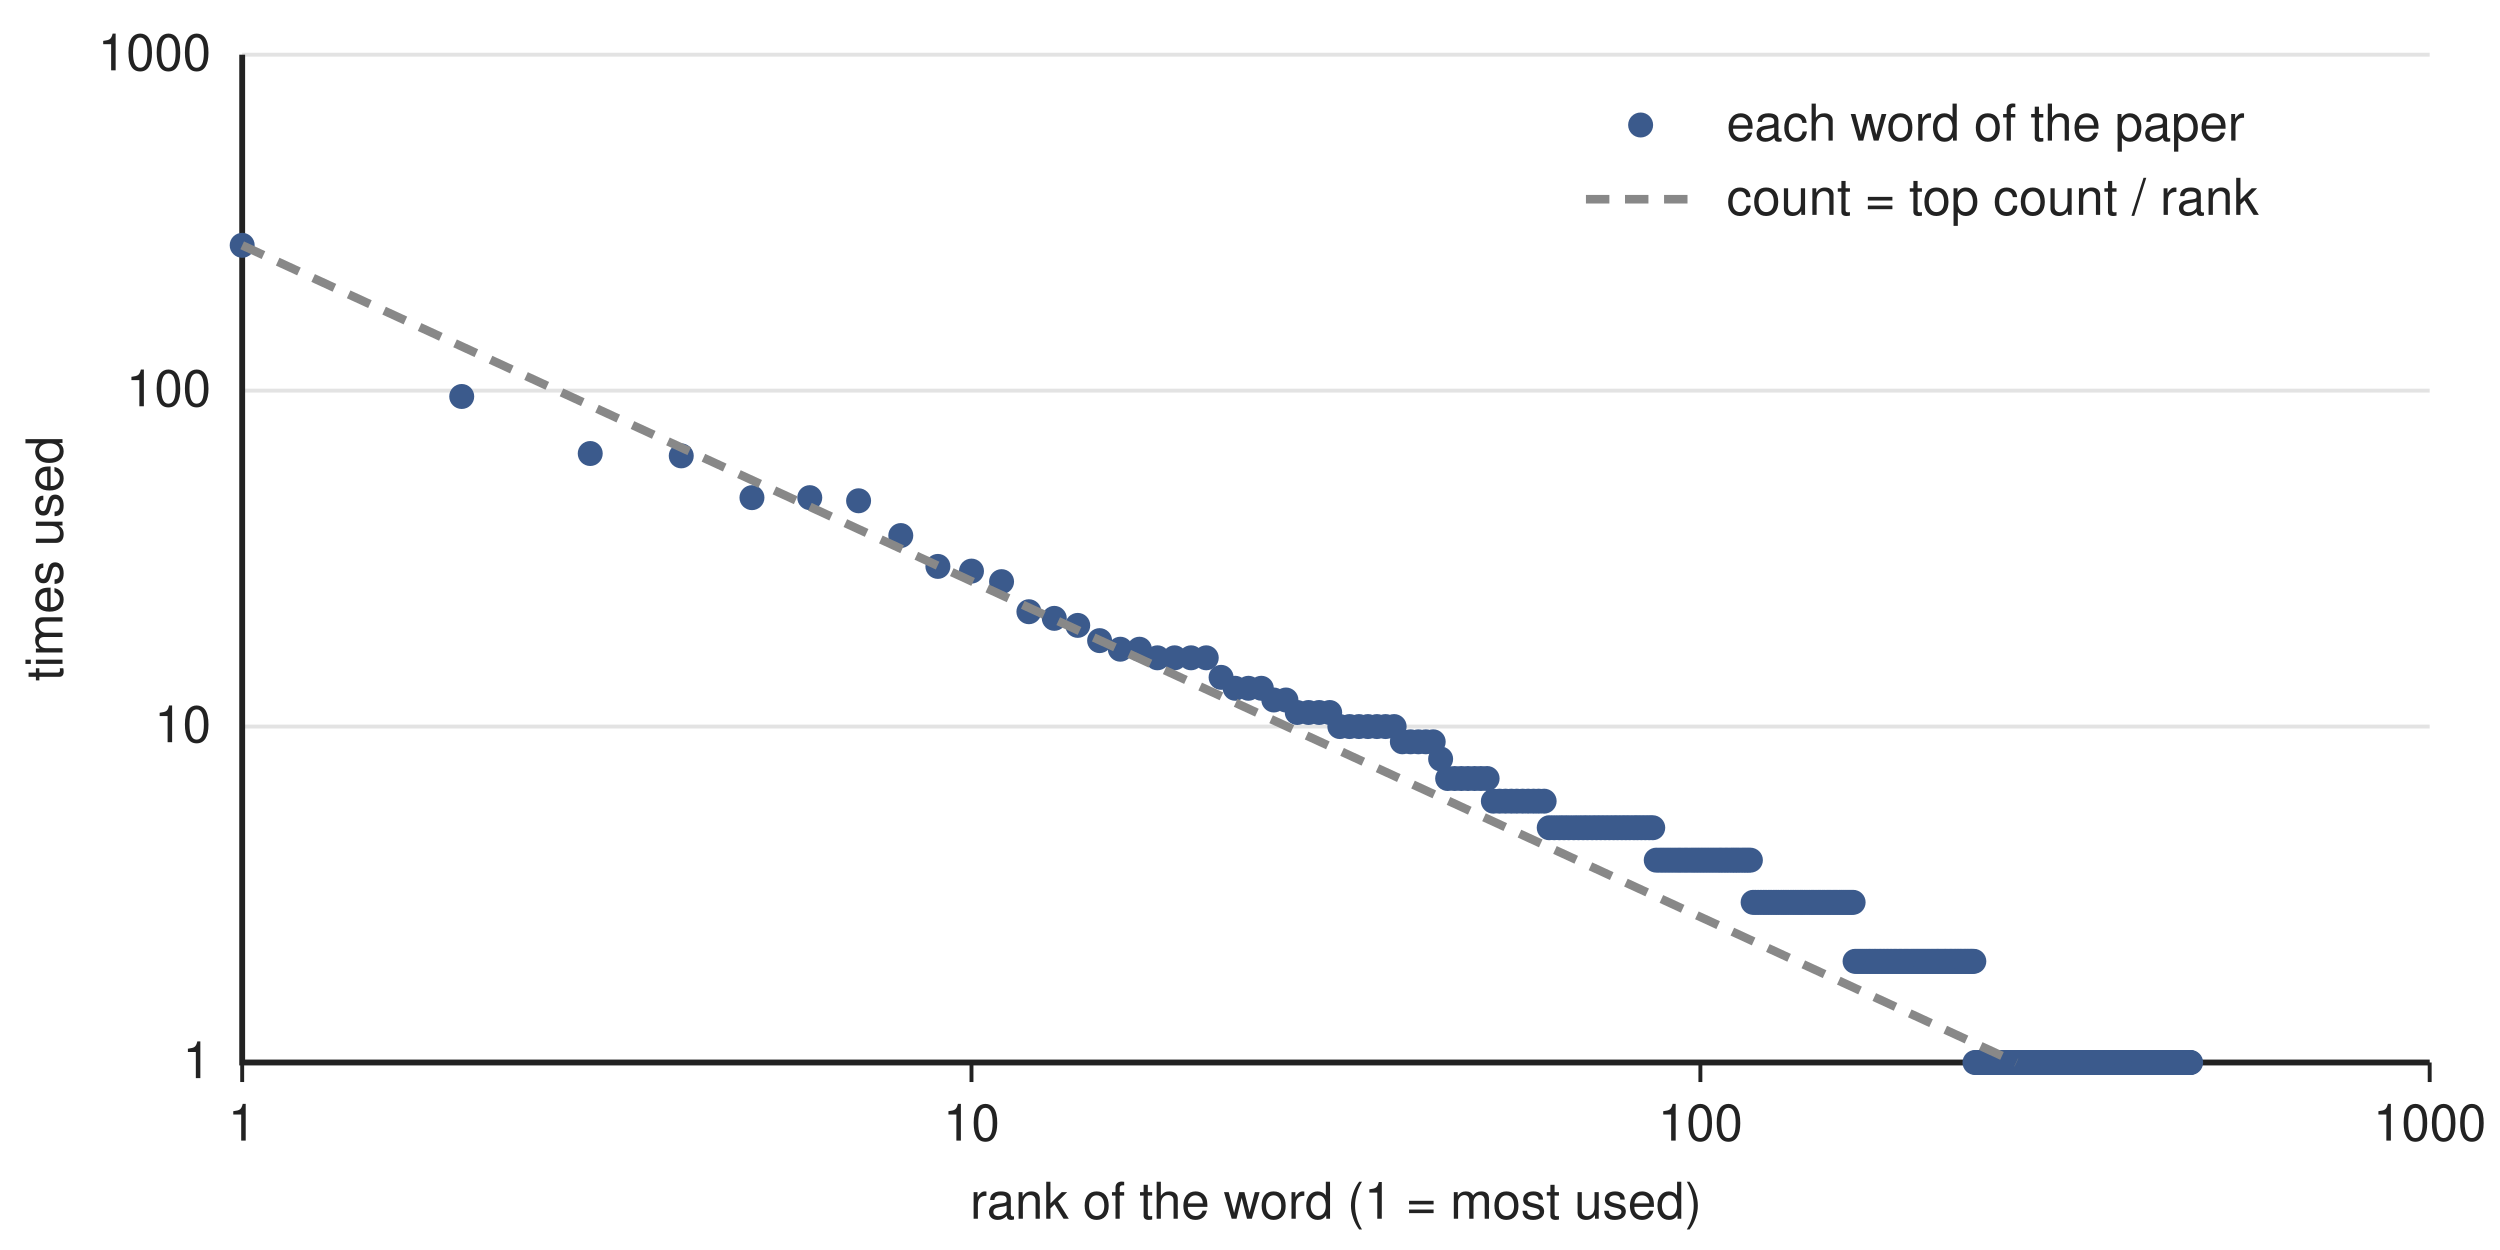
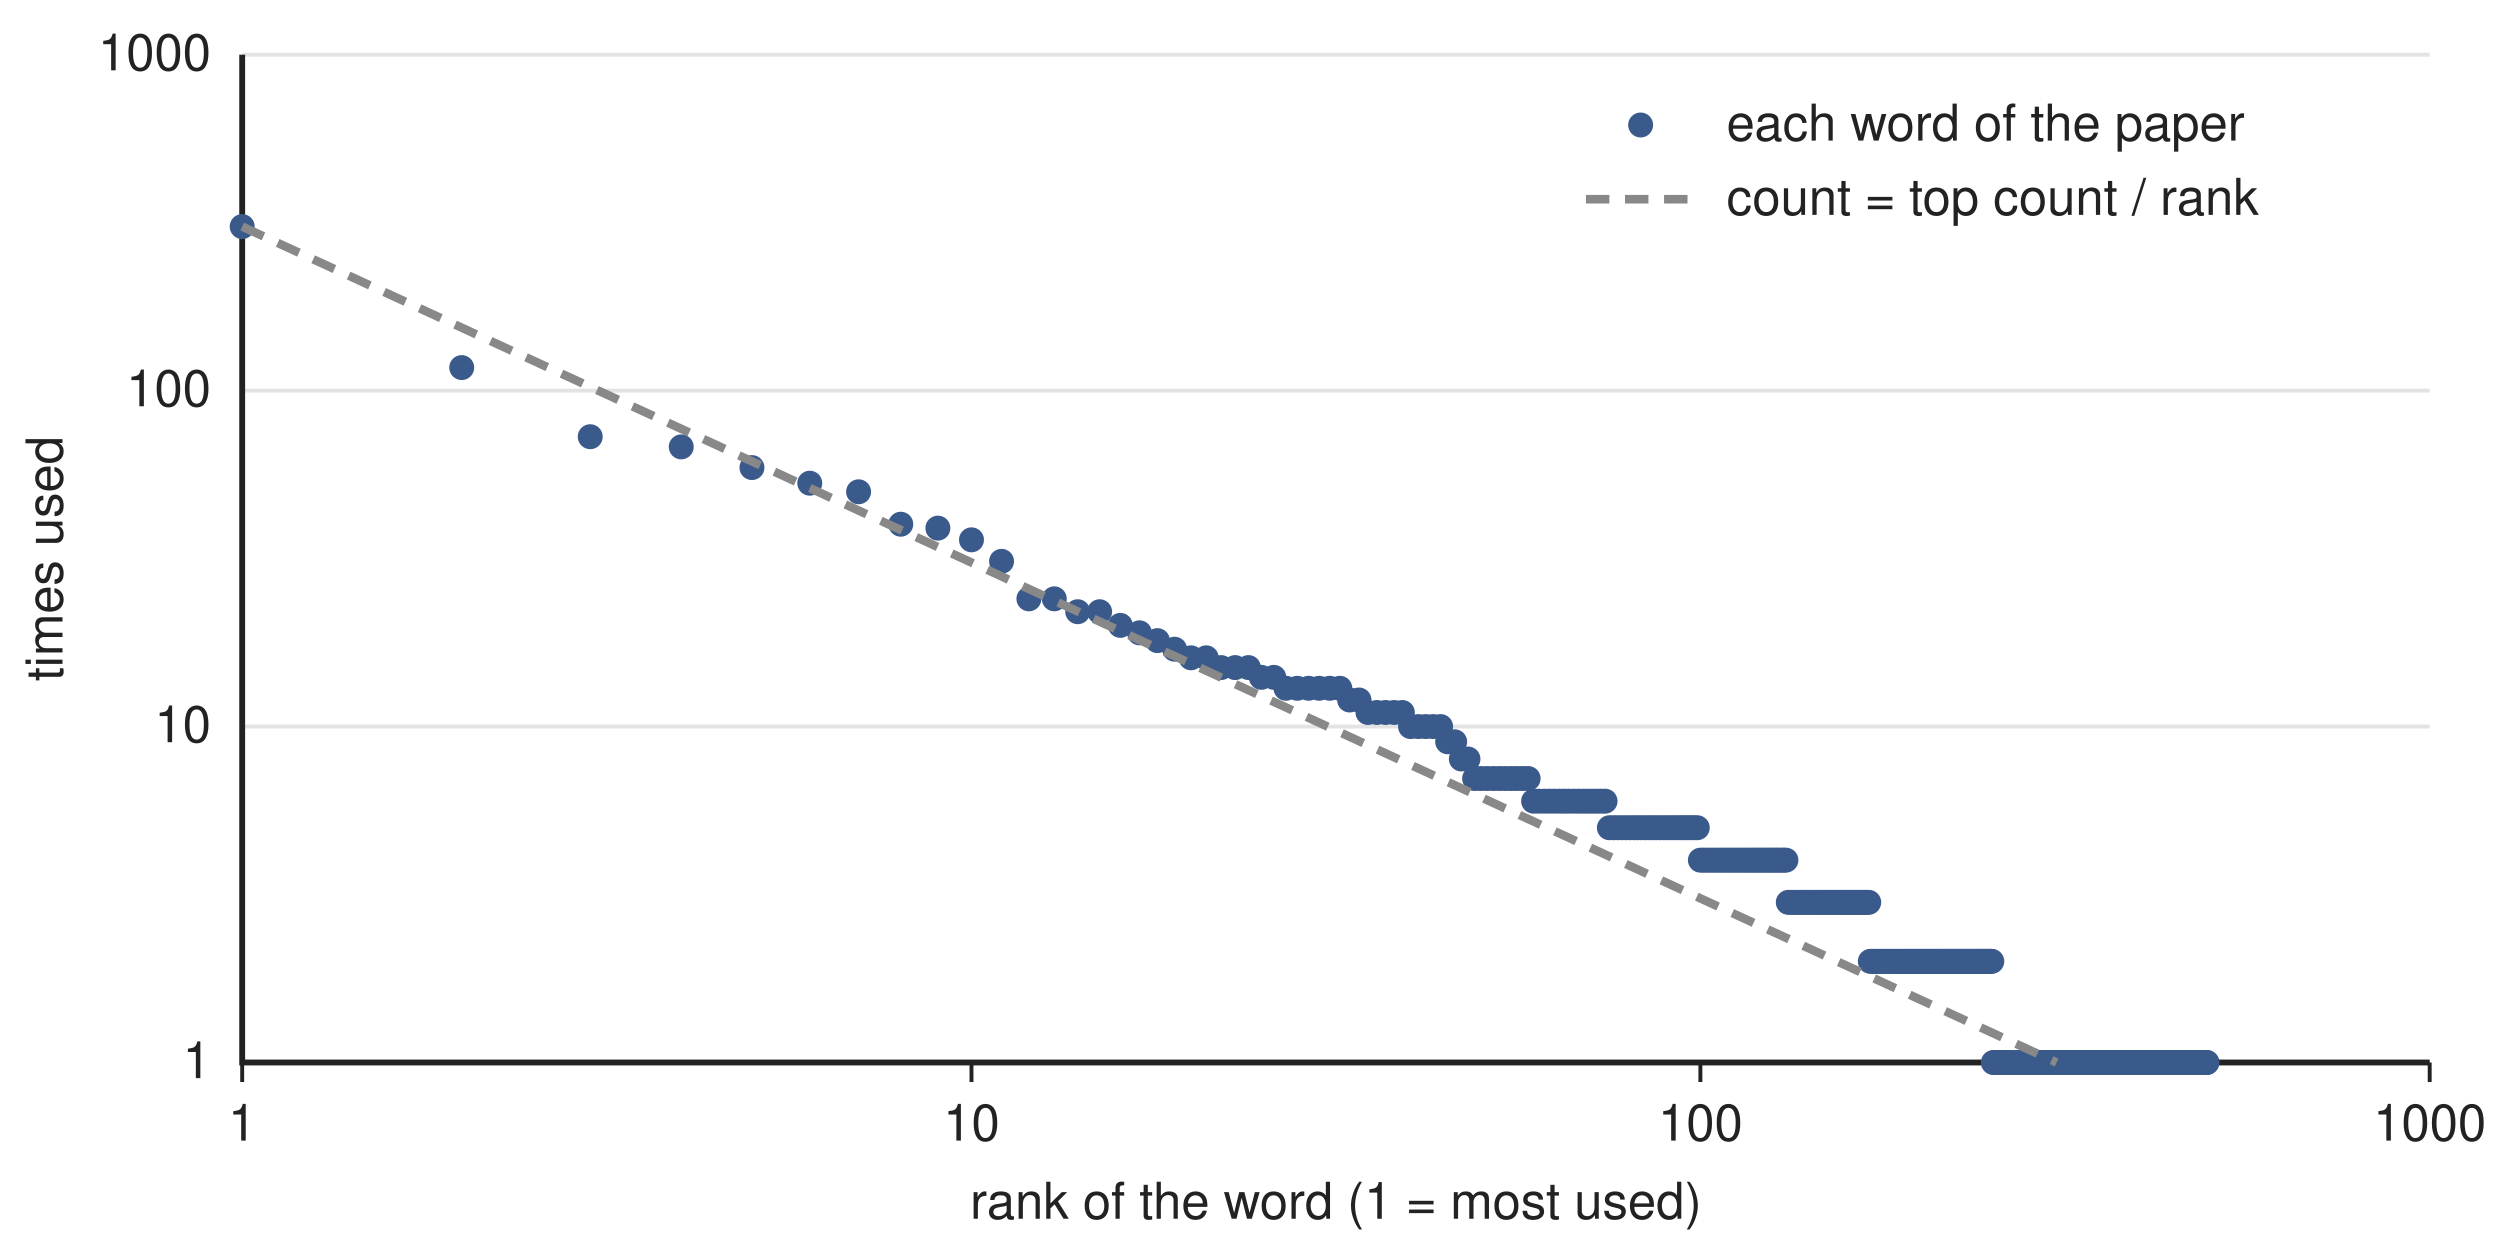
<svg xmlns="http://www.w3.org/2000/svg" viewBox="0 0 640 320" width="640" height="320" font-family="Helvetica, Arial, sans-serif" font-size="13">
  <rect width="640" height="320" fill="white" />
  <path d="M62 272.0 H622" stroke="#e3e3e3" />
  <text x="54" y="276.0" text-anchor="end" fill="#222">1</text>
  <path d="M62 186.0 H622" stroke="#e3e3e3" />
  <text x="54" y="190.0" text-anchor="end" fill="#222">10</text>
  <path d="M62 100.0 H622" stroke="#e3e3e3" />
  <text x="54" y="104.0" text-anchor="end" fill="#222">100</text>
  <path d="M62 14.0 H622" stroke="#e3e3e3" />
  <text x="54" y="18.0" text-anchor="end" fill="#222">1000</text>
  <path d="M62.0 272 v5" stroke="#222" />
  <text x="62.0" y="292" text-anchor="middle" fill="#222">1</text>
  <path d="M248.7 272 v5" stroke="#222" />
  <text x="248.7" y="292" text-anchor="middle" fill="#222">10</text>
  <path d="M435.3 272 v5" stroke="#222" />
  <text x="435.3" y="292" text-anchor="middle" fill="#222">100</text>
  <path d="M622.0 272 v5" stroke="#222" />
  <text x="622.0" y="292" text-anchor="middle" fill="#222">1000</text>
  <path d="M62 14 V272 H622" fill="none" stroke="#222" stroke-width="1.5" />
  <text x="342.0" y="312" text-anchor="middle" fill="#222">rank of the word (1 = most used)</text>
  <text x="16" y="143.0" text-anchor="middle" fill="#222" transform="rotate(-90 16 143.0)">times used</text>
-   <circle cx="62.0" cy="62.8" r="3.2" fill="#3b5a8c" />
-   <circle cx="118.2" cy="101.5" r="3.2" fill="#3b5a8c" />
-   <circle cx="151.1" cy="116.1" r="3.2" fill="#3b5a8c" />
-   <circle cx="174.4" cy="116.7" r="3.2" fill="#3b5a8c" />
-   <circle cx="192.5" cy="127.4" r="3.2" fill="#3b5a8c" />
-   <circle cx="207.3" cy="127.4" r="3.2" fill="#3b5a8c" />
-   <circle cx="219.8" cy="128.2" r="3.2" fill="#3b5a8c" />
-   <circle cx="230.6" cy="137.1" r="3.2" fill="#3b5a8c" />
-   <circle cx="240.1" cy="145.0" r="3.2" fill="#3b5a8c" />
-   <circle cx="248.7" cy="146.2" r="3.2" fill="#3b5a8c" />
-   <circle cx="256.4" cy="148.9" r="3.2" fill="#3b5a8c" />
-   <circle cx="263.4" cy="156.6" r="3.2" fill="#3b5a8c" />
-   <circle cx="269.9" cy="158.3" r="3.2" fill="#3b5a8c" />
-   <circle cx="275.9" cy="160.1" r="3.2" fill="#3b5a8c" />
-   <circle cx="281.5" cy="164.0" r="3.2" fill="#3b5a8c" />
-   <circle cx="286.8" cy="166.2" r="3.2" fill="#3b5a8c" />
-   <circle cx="291.7" cy="166.2" r="3.2" fill="#3b5a8c" />
-   <circle cx="296.3" cy="168.4" r="3.2" fill="#3b5a8c" />
-   <circle cx="300.7" cy="168.4" r="3.2" fill="#3b5a8c" />
+   <circle cx="62.0" cy="58.0" r="3.2" fill="#3b5a8c" />
+   <circle cx="118.2" cy="94.1" r="3.2" fill="#3b5a8c" />
+   <circle cx="151.1" cy="111.8" r="3.2" fill="#3b5a8c" />
+   <circle cx="174.4" cy="114.4" r="3.2" fill="#3b5a8c" />
+   <circle cx="192.5" cy="119.7" r="3.2" fill="#3b5a8c" />
+   <circle cx="207.3" cy="123.7" r="3.2" fill="#3b5a8c" />
+   <circle cx="219.8" cy="125.9" r="3.2" fill="#3b5a8c" />
+   <circle cx="230.6" cy="134.2" r="3.2" fill="#3b5a8c" />
+   <circle cx="240.1" cy="135.2" r="3.2" fill="#3b5a8c" />
+   <circle cx="248.7" cy="138.2" r="3.2" fill="#3b5a8c" />
+   <circle cx="256.4" cy="143.7" r="3.2" fill="#3b5a8c" />
+   <circle cx="263.4" cy="153.3" r="3.2" fill="#3b5a8c" />
+   <circle cx="269.9" cy="153.3" r="3.2" fill="#3b5a8c" />
+   <circle cx="275.9" cy="156.6" r="3.2" fill="#3b5a8c" />
+   <circle cx="281.5" cy="156.6" r="3.2" fill="#3b5a8c" />
+   <circle cx="286.8" cy="160.1" r="3.2" fill="#3b5a8c" />
+   <circle cx="291.7" cy="162.0" r="3.2" fill="#3b5a8c" />
+   <circle cx="296.3" cy="164.0" r="3.2" fill="#3b5a8c" />
+   <circle cx="300.7" cy="166.2" r="3.2" fill="#3b5a8c" />
  <circle cx="304.9" cy="168.4" r="3.2" fill="#3b5a8c" />
  <circle cx="308.8" cy="168.4" r="3.2" fill="#3b5a8c" />
-   <circle cx="312.6" cy="173.4" r="3.2" fill="#3b5a8c" />
-   <circle cx="316.2" cy="176.2" r="3.2" fill="#3b5a8c" />
-   <circle cx="319.6" cy="176.2" r="3.2" fill="#3b5a8c" />
-   <circle cx="322.9" cy="176.2" r="3.2" fill="#3b5a8c" />
-   <circle cx="326.1" cy="179.2" r="3.2" fill="#3b5a8c" />
-   <circle cx="329.2" cy="179.2" r="3.2" fill="#3b5a8c" />
-   <circle cx="332.1" cy="182.4" r="3.2" fill="#3b5a8c" />
-   <circle cx="335.0" cy="182.4" r="3.2" fill="#3b5a8c" />
-   <circle cx="337.7" cy="182.4" r="3.2" fill="#3b5a8c" />
-   <circle cx="340.4" cy="182.4" r="3.2" fill="#3b5a8c" />
-   <circle cx="343.0" cy="186.0" r="3.2" fill="#3b5a8c" />
-   <circle cx="345.5" cy="186.0" r="3.2" fill="#3b5a8c" />
-   <circle cx="347.9" cy="186.0" r="3.2" fill="#3b5a8c" />
-   <circle cx="350.2" cy="186.0" r="3.2" fill="#3b5a8c" />
-   <circle cx="352.5" cy="186.0" r="3.2" fill="#3b5a8c" />
-   <circle cx="354.7" cy="186.0" r="3.2" fill="#3b5a8c" />
-   <circle cx="356.9" cy="186.0" r="3.2" fill="#3b5a8c" />
-   <circle cx="359.0" cy="189.9" r="3.2" fill="#3b5a8c" />
-   <circle cx="361.1" cy="189.9" r="3.2" fill="#3b5a8c" />
-   <circle cx="363.1" cy="189.9" r="3.2" fill="#3b5a8c" />
-   <circle cx="365.0" cy="189.9" r="3.2" fill="#3b5a8c" />
-   <circle cx="366.9" cy="189.9" r="3.2" fill="#3b5a8c" />
-   <circle cx="368.8" cy="194.3" r="3.2" fill="#3b5a8c" />
-   <circle cx="370.6" cy="199.3" r="3.2" fill="#3b5a8c" />
-   <circle cx="372.4" cy="199.3" r="3.2" fill="#3b5a8c" />
-   <circle cx="374.1" cy="199.3" r="3.2" fill="#3b5a8c" />
-   <circle cx="375.8" cy="199.3" r="3.2" fill="#3b5a8c" />
+   <circle cx="312.6" cy="170.9" r="3.2" fill="#3b5a8c" />
+   <circle cx="316.2" cy="170.9" r="3.2" fill="#3b5a8c" />
+   <circle cx="319.6" cy="170.9" r="3.2" fill="#3b5a8c" />
+   <circle cx="322.9" cy="173.4" r="3.2" fill="#3b5a8c" />
+   <circle cx="326.1" cy="173.4" r="3.2" fill="#3b5a8c" />
+   <circle cx="329.2" cy="176.2" r="3.2" fill="#3b5a8c" />
+   <circle cx="332.1" cy="176.2" r="3.2" fill="#3b5a8c" />
+   <circle cx="335.0" cy="176.2" r="3.2" fill="#3b5a8c" />
+   <circle cx="337.7" cy="176.2" r="3.2" fill="#3b5a8c" />
+   <circle cx="340.4" cy="176.2" r="3.2" fill="#3b5a8c" />
+   <circle cx="343.0" cy="176.2" r="3.2" fill="#3b5a8c" />
+   <circle cx="345.5" cy="179.2" r="3.2" fill="#3b5a8c" />
+   <circle cx="347.9" cy="179.2" r="3.2" fill="#3b5a8c" />
+   <circle cx="350.2" cy="182.4" r="3.2" fill="#3b5a8c" />
+   <circle cx="352.5" cy="182.4" r="3.2" fill="#3b5a8c" />
+   <circle cx="354.7" cy="182.4" r="3.2" fill="#3b5a8c" />
+   <circle cx="356.9" cy="182.4" r="3.2" fill="#3b5a8c" />
+   <circle cx="359.0" cy="182.4" r="3.2" fill="#3b5a8c" />
+   <circle cx="361.1" cy="186.0" r="3.2" fill="#3b5a8c" />
+   <circle cx="363.1" cy="186.0" r="3.2" fill="#3b5a8c" />
+   <circle cx="365.0" cy="186.0" r="3.2" fill="#3b5a8c" />
+   <circle cx="366.9" cy="186.0" r="3.2" fill="#3b5a8c" />
+   <circle cx="368.8" cy="186.0" r="3.2" fill="#3b5a8c" />
+   <circle cx="370.6" cy="189.9" r="3.2" fill="#3b5a8c" />
+   <circle cx="372.4" cy="189.9" r="3.2" fill="#3b5a8c" />
+   <circle cx="374.1" cy="194.3" r="3.2" fill="#3b5a8c" />
+   <circle cx="375.8" cy="194.3" r="3.2" fill="#3b5a8c" />
  <circle cx="377.5" cy="199.3" r="3.2" fill="#3b5a8c" />
  <circle cx="379.1" cy="199.3" r="3.2" fill="#3b5a8c" />
  <circle cx="380.7" cy="199.3" r="3.2" fill="#3b5a8c" />
-   <circle cx="382.3" cy="205.1" r="3.2" fill="#3b5a8c" />
-   <circle cx="383.9" cy="205.1" r="3.2" fill="#3b5a8c" />
-   <circle cx="385.4" cy="205.1" r="3.2" fill="#3b5a8c" />
-   <circle cx="386.9" cy="205.1" r="3.2" fill="#3b5a8c" />
-   <circle cx="388.3" cy="205.1" r="3.2" fill="#3b5a8c" />
-   <circle cx="389.8" cy="205.1" r="3.2" fill="#3b5a8c" />
-   <circle cx="391.2" cy="205.1" r="3.2" fill="#3b5a8c" />
+   <circle cx="382.3" cy="199.3" r="3.2" fill="#3b5a8c" />
+   <circle cx="383.9" cy="199.3" r="3.2" fill="#3b5a8c" />
+   <circle cx="385.4" cy="199.3" r="3.2" fill="#3b5a8c" />
+   <circle cx="386.9" cy="199.3" r="3.2" fill="#3b5a8c" />
+   <circle cx="388.3" cy="199.3" r="3.2" fill="#3b5a8c" />
+   <circle cx="389.8" cy="199.3" r="3.2" fill="#3b5a8c" />
+   <circle cx="391.2" cy="199.3" r="3.2" fill="#3b5a8c" />
  <circle cx="392.6" cy="205.1" r="3.2" fill="#3b5a8c" />
  <circle cx="393.9" cy="205.1" r="3.2" fill="#3b5a8c" />
  <circle cx="395.3" cy="205.1" r="3.2" fill="#3b5a8c" />
-   <circle cx="396.6" cy="211.9" r="3.2" fill="#3b5a8c" />
-   <circle cx="397.9" cy="211.9" r="3.2" fill="#3b5a8c" />
-   <circle cx="399.2" cy="211.9" r="3.2" fill="#3b5a8c" />
-   <circle cx="400.4" cy="211.9" r="3.2" fill="#3b5a8c" />
-   <circle cx="401.6" cy="211.9" r="3.2" fill="#3b5a8c" />
-   <circle cx="402.9" cy="211.9" r="3.2" fill="#3b5a8c" />
-   <circle cx="404.1" cy="211.9" r="3.2" fill="#3b5a8c" />
-   <circle cx="405.3" cy="211.9" r="3.2" fill="#3b5a8c" />
-   <circle cx="406.4" cy="211.9" r="3.2" fill="#3b5a8c" />
-   <circle cx="407.6" cy="211.9" r="3.2" fill="#3b5a8c" />
-   <circle cx="408.7" cy="211.9" r="3.2" fill="#3b5a8c" />
-   <circle cx="409.8" cy="211.9" r="3.2" fill="#3b5a8c" />
-   <circle cx="410.9" cy="211.9" r="3.2" fill="#3b5a8c" />
+   <circle cx="396.6" cy="205.1" r="3.2" fill="#3b5a8c" />
+   <circle cx="397.9" cy="205.1" r="3.2" fill="#3b5a8c" />
+   <circle cx="399.2" cy="205.1" r="3.2" fill="#3b5a8c" />
+   <circle cx="400.4" cy="205.1" r="3.2" fill="#3b5a8c" />
+   <circle cx="401.6" cy="205.1" r="3.2" fill="#3b5a8c" />
+   <circle cx="402.9" cy="205.1" r="3.2" fill="#3b5a8c" />
+   <circle cx="404.1" cy="205.1" r="3.2" fill="#3b5a8c" />
+   <circle cx="405.3" cy="205.1" r="3.2" fill="#3b5a8c" />
+   <circle cx="406.4" cy="205.1" r="3.2" fill="#3b5a8c" />
+   <circle cx="407.6" cy="205.1" r="3.2" fill="#3b5a8c" />
+   <circle cx="408.7" cy="205.1" r="3.2" fill="#3b5a8c" />
+   <circle cx="409.8" cy="205.1" r="3.2" fill="#3b5a8c" />
+   <circle cx="410.9" cy="205.1" r="3.2" fill="#3b5a8c" />
  <circle cx="412.0" cy="211.9" r="3.2" fill="#3b5a8c" />
  <circle cx="413.1" cy="211.9" r="3.2" fill="#3b5a8c" />
  <circle cx="414.1" cy="211.9" r="3.2" fill="#3b5a8c" />
  <circle cx="415.2" cy="211.9" r="3.2" fill="#3b5a8c" />
  <circle cx="416.2" cy="211.9" r="3.2" fill="#3b5a8c" />
  <circle cx="417.2" cy="211.9" r="3.2" fill="#3b5a8c" />
  <circle cx="418.3" cy="211.9" r="3.2" fill="#3b5a8c" />
  <circle cx="419.2" cy="211.9" r="3.2" fill="#3b5a8c" />
  <circle cx="420.2" cy="211.9" r="3.2" fill="#3b5a8c" />
  <circle cx="421.2" cy="211.9" r="3.2" fill="#3b5a8c" />
  <circle cx="422.2" cy="211.9" r="3.2" fill="#3b5a8c" />
  <circle cx="423.1" cy="211.9" r="3.2" fill="#3b5a8c" />
-   <circle cx="424.0" cy="220.2" r="3.2" fill="#3b5a8c" />
-   <circle cx="425.0" cy="220.2" r="3.2" fill="#3b5a8c" />
-   <circle cx="425.9" cy="220.2" r="3.2" fill="#3b5a8c" />
-   <circle cx="426.8" cy="220.2" r="3.2" fill="#3b5a8c" />
-   <circle cx="427.7" cy="220.2" r="3.2" fill="#3b5a8c" />
-   <circle cx="428.6" cy="220.2" r="3.2" fill="#3b5a8c" />
-   <circle cx="429.5" cy="220.2" r="3.2" fill="#3b5a8c" />
-   <circle cx="430.3" cy="220.2" r="3.2" fill="#3b5a8c" />
-   <circle cx="431.2" cy="220.2" r="3.2" fill="#3b5a8c" />
-   <circle cx="432.0" cy="220.2" r="3.2" fill="#3b5a8c" />
-   <circle cx="432.9" cy="220.2" r="3.2" fill="#3b5a8c" />
-   <circle cx="433.7" cy="220.2" r="3.2" fill="#3b5a8c" />
-   <circle cx="434.5" cy="220.2" r="3.2" fill="#3b5a8c" />
+   <circle cx="424.0" cy="211.9" r="3.2" fill="#3b5a8c" />
+   <circle cx="425.0" cy="211.9" r="3.2" fill="#3b5a8c" />
+   <circle cx="425.9" cy="211.9" r="3.2" fill="#3b5a8c" />
+   <circle cx="426.8" cy="211.9" r="3.2" fill="#3b5a8c" />
+   <circle cx="427.7" cy="211.9" r="3.2" fill="#3b5a8c" />
+   <circle cx="428.6" cy="211.9" r="3.2" fill="#3b5a8c" />
+   <circle cx="429.5" cy="211.9" r="3.2" fill="#3b5a8c" />
+   <circle cx="430.3" cy="211.9" r="3.2" fill="#3b5a8c" />
+   <circle cx="431.2" cy="211.9" r="3.2" fill="#3b5a8c" />
+   <circle cx="432.0" cy="211.9" r="3.2" fill="#3b5a8c" />
+   <circle cx="432.9" cy="211.9" r="3.2" fill="#3b5a8c" />
+   <circle cx="433.7" cy="211.9" r="3.2" fill="#3b5a8c" />
+   <circle cx="434.5" cy="211.9" r="3.2" fill="#3b5a8c" />
  <circle cx="435.3" cy="220.2" r="3.2" fill="#3b5a8c" />
  <circle cx="436.1" cy="220.2" r="3.2" fill="#3b5a8c" />
  <circle cx="436.9" cy="220.2" r="3.2" fill="#3b5a8c" />
  <circle cx="437.7" cy="220.2" r="3.2" fill="#3b5a8c" />
  <circle cx="438.5" cy="220.2" r="3.2" fill="#3b5a8c" />
  <circle cx="439.3" cy="220.2" r="3.2" fill="#3b5a8c" />
  <circle cx="440.1" cy="220.2" r="3.2" fill="#3b5a8c" />
  <circle cx="440.8" cy="220.2" r="3.2" fill="#3b5a8c" />
  <circle cx="441.6" cy="220.2" r="3.2" fill="#3b5a8c" />
  <circle cx="442.3" cy="220.2" r="3.2" fill="#3b5a8c" />
  <circle cx="443.1" cy="220.2" r="3.2" fill="#3b5a8c" />
  <circle cx="443.8" cy="220.2" r="3.2" fill="#3b5a8c" />
  <circle cx="444.5" cy="220.2" r="3.2" fill="#3b5a8c" />
  <circle cx="445.2" cy="220.2" r="3.2" fill="#3b5a8c" />
  <circle cx="446.0" cy="220.2" r="3.2" fill="#3b5a8c" />
  <circle cx="446.7" cy="220.2" r="3.2" fill="#3b5a8c" />
  <circle cx="447.4" cy="220.2" r="3.2" fill="#3b5a8c" />
  <circle cx="448.1" cy="220.2" r="3.2" fill="#3b5a8c" />
-   <circle cx="448.8" cy="231.0" r="3.2" fill="#3b5a8c" />
-   <circle cx="449.4" cy="231.0" r="3.2" fill="#3b5a8c" />
-   <circle cx="450.1" cy="231.0" r="3.2" fill="#3b5a8c" />
-   <circle cx="450.8" cy="231.0" r="3.2" fill="#3b5a8c" />
-   <circle cx="451.5" cy="231.0" r="3.2" fill="#3b5a8c" />
-   <circle cx="452.1" cy="231.0" r="3.2" fill="#3b5a8c" />
-   <circle cx="452.8" cy="231.0" r="3.2" fill="#3b5a8c" />
-   <circle cx="453.4" cy="231.0" r="3.2" fill="#3b5a8c" />
-   <circle cx="454.1" cy="231.0" r="3.2" fill="#3b5a8c" />
-   <circle cx="454.7" cy="231.0" r="3.2" fill="#3b5a8c" />
-   <circle cx="455.3" cy="231.0" r="3.2" fill="#3b5a8c" />
-   <circle cx="456.0" cy="231.0" r="3.2" fill="#3b5a8c" />
-   <circle cx="456.6" cy="231.0" r="3.2" fill="#3b5a8c" />
-   <circle cx="457.2" cy="231.0" r="3.2" fill="#3b5a8c" />
+   <circle cx="448.8" cy="220.2" r="3.2" fill="#3b5a8c" />
+   <circle cx="449.4" cy="220.2" r="3.2" fill="#3b5a8c" />
+   <circle cx="450.1" cy="220.2" r="3.2" fill="#3b5a8c" />
+   <circle cx="450.8" cy="220.2" r="3.2" fill="#3b5a8c" />
+   <circle cx="451.5" cy="220.2" r="3.2" fill="#3b5a8c" />
+   <circle cx="452.1" cy="220.2" r="3.2" fill="#3b5a8c" />
+   <circle cx="452.8" cy="220.2" r="3.2" fill="#3b5a8c" />
+   <circle cx="453.4" cy="220.2" r="3.2" fill="#3b5a8c" />
+   <circle cx="454.1" cy="220.2" r="3.2" fill="#3b5a8c" />
+   <circle cx="454.7" cy="220.2" r="3.2" fill="#3b5a8c" />
+   <circle cx="455.3" cy="220.2" r="3.2" fill="#3b5a8c" />
+   <circle cx="456.0" cy="220.2" r="3.2" fill="#3b5a8c" />
+   <circle cx="456.6" cy="220.2" r="3.2" fill="#3b5a8c" />
+   <circle cx="457.2" cy="220.2" r="3.2" fill="#3b5a8c" />
  <circle cx="457.8" cy="231.0" r="3.2" fill="#3b5a8c" />
  <circle cx="458.5" cy="231.0" r="3.2" fill="#3b5a8c" />
  <circle cx="459.1" cy="231.0" r="3.2" fill="#3b5a8c" />
  <circle cx="459.7" cy="231.0" r="3.2" fill="#3b5a8c" />
  <circle cx="460.3" cy="231.0" r="3.2" fill="#3b5a8c" />
  <circle cx="460.9" cy="231.0" r="3.2" fill="#3b5a8c" />
  <circle cx="461.4" cy="231.0" r="3.2" fill="#3b5a8c" />
  <circle cx="462.0" cy="231.0" r="3.2" fill="#3b5a8c" />
  <circle cx="462.6" cy="231.0" r="3.2" fill="#3b5a8c" />
  <circle cx="463.2" cy="231.0" r="3.2" fill="#3b5a8c" />
  <circle cx="463.8" cy="231.0" r="3.2" fill="#3b5a8c" />
  <circle cx="464.3" cy="231.0" r="3.2" fill="#3b5a8c" />
  <circle cx="464.9" cy="231.0" r="3.2" fill="#3b5a8c" />
  <circle cx="465.5" cy="231.0" r="3.2" fill="#3b5a8c" />
  <circle cx="466.0" cy="231.0" r="3.2" fill="#3b5a8c" />
  <circle cx="466.6" cy="231.0" r="3.2" fill="#3b5a8c" />
  <circle cx="467.1" cy="231.0" r="3.2" fill="#3b5a8c" />
  <circle cx="467.7" cy="231.0" r="3.2" fill="#3b5a8c" />
  <circle cx="468.2" cy="231.0" r="3.2" fill="#3b5a8c" />
  <circle cx="468.7" cy="231.0" r="3.2" fill="#3b5a8c" />
  <circle cx="469.3" cy="231.0" r="3.2" fill="#3b5a8c" />
  <circle cx="469.8" cy="231.0" r="3.2" fill="#3b5a8c" />
  <circle cx="470.3" cy="231.0" r="3.2" fill="#3b5a8c" />
  <circle cx="470.9" cy="231.0" r="3.2" fill="#3b5a8c" />
  <circle cx="471.4" cy="231.0" r="3.2" fill="#3b5a8c" />
  <circle cx="471.9" cy="231.0" r="3.2" fill="#3b5a8c" />
  <circle cx="472.4" cy="231.0" r="3.2" fill="#3b5a8c" />
  <circle cx="472.9" cy="231.0" r="3.2" fill="#3b5a8c" />
  <circle cx="473.4" cy="231.0" r="3.2" fill="#3b5a8c" />
  <circle cx="473.9" cy="231.0" r="3.2" fill="#3b5a8c" />
  <circle cx="474.4" cy="231.0" r="3.2" fill="#3b5a8c" />
-   <circle cx="474.9" cy="246.1" r="3.2" fill="#3b5a8c" />
-   <circle cx="475.4" cy="246.1" r="3.2" fill="#3b5a8c" />
-   <circle cx="475.9" cy="246.1" r="3.2" fill="#3b5a8c" />
-   <circle cx="476.4" cy="246.1" r="3.2" fill="#3b5a8c" />
-   <circle cx="476.9" cy="246.1" r="3.2" fill="#3b5a8c" />
-   <circle cx="477.4" cy="246.1" r="3.2" fill="#3b5a8c" />
-   <circle cx="477.9" cy="246.1" r="3.2" fill="#3b5a8c" />
-   <circle cx="478.4" cy="246.1" r="3.2" fill="#3b5a8c" />
+   <circle cx="474.9" cy="231.0" r="3.2" fill="#3b5a8c" />
+   <circle cx="475.4" cy="231.0" r="3.2" fill="#3b5a8c" />
+   <circle cx="475.9" cy="231.0" r="3.2" fill="#3b5a8c" />
+   <circle cx="476.4" cy="231.0" r="3.2" fill="#3b5a8c" />
+   <circle cx="476.9" cy="231.0" r="3.2" fill="#3b5a8c" />
+   <circle cx="477.4" cy="231.0" r="3.2" fill="#3b5a8c" />
+   <circle cx="477.9" cy="231.0" r="3.2" fill="#3b5a8c" />
+   <circle cx="478.4" cy="231.0" r="3.2" fill="#3b5a8c" />
  <circle cx="478.8" cy="246.1" r="3.2" fill="#3b5a8c" />
  <circle cx="479.3" cy="246.1" r="3.2" fill="#3b5a8c" />
  <circle cx="479.8" cy="246.1" r="3.2" fill="#3b5a8c" />
  <circle cx="480.2" cy="246.1" r="3.2" fill="#3b5a8c" />
  <circle cx="480.7" cy="246.1" r="3.2" fill="#3b5a8c" />
  <circle cx="481.2" cy="246.1" r="3.2" fill="#3b5a8c" />
  <circle cx="481.6" cy="246.1" r="3.2" fill="#3b5a8c" />
  <circle cx="482.1" cy="246.1" r="3.2" fill="#3b5a8c" />
  <circle cx="482.5" cy="246.1" r="3.2" fill="#3b5a8c" />
  <circle cx="483.0" cy="246.1" r="3.2" fill="#3b5a8c" />
  <circle cx="483.4" cy="246.1" r="3.2" fill="#3b5a8c" />
  <circle cx="483.9" cy="246.1" r="3.2" fill="#3b5a8c" />
  <circle cx="484.3" cy="246.1" r="3.2" fill="#3b5a8c" />
  <circle cx="484.8" cy="246.1" r="3.2" fill="#3b5a8c" />
  <circle cx="485.2" cy="246.1" r="3.2" fill="#3b5a8c" />
  <circle cx="485.6" cy="246.1" r="3.2" fill="#3b5a8c" />
  <circle cx="486.1" cy="246.1" r="3.2" fill="#3b5a8c" />
  <circle cx="486.5" cy="246.1" r="3.2" fill="#3b5a8c" />
  <circle cx="486.9" cy="246.1" r="3.2" fill="#3b5a8c" />
  <circle cx="487.4" cy="246.1" r="3.2" fill="#3b5a8c" />
  <circle cx="487.8" cy="246.1" r="3.2" fill="#3b5a8c" />
  <circle cx="488.2" cy="246.1" r="3.2" fill="#3b5a8c" />
  <circle cx="488.6" cy="246.1" r="3.2" fill="#3b5a8c" />
  <circle cx="489.1" cy="246.1" r="3.2" fill="#3b5a8c" />
  <circle cx="489.5" cy="246.1" r="3.2" fill="#3b5a8c" />
  <circle cx="489.9" cy="246.1" r="3.2" fill="#3b5a8c" />
  <circle cx="490.3" cy="246.1" r="3.2" fill="#3b5a8c" />
  <circle cx="490.7" cy="246.1" r="3.2" fill="#3b5a8c" />
  <circle cx="491.1" cy="246.1" r="3.2" fill="#3b5a8c" />
  <circle cx="491.5" cy="246.1" r="3.2" fill="#3b5a8c" />
  <circle cx="491.9" cy="246.1" r="3.2" fill="#3b5a8c" />
  <circle cx="492.3" cy="246.1" r="3.2" fill="#3b5a8c" />
  <circle cx="492.7" cy="246.1" r="3.2" fill="#3b5a8c" />
  <circle cx="493.1" cy="246.1" r="3.2" fill="#3b5a8c" />
  <circle cx="493.5" cy="246.1" r="3.2" fill="#3b5a8c" />
  <circle cx="493.9" cy="246.1" r="3.2" fill="#3b5a8c" />
  <circle cx="494.3" cy="246.1" r="3.2" fill="#3b5a8c" />
  <circle cx="494.7" cy="246.1" r="3.2" fill="#3b5a8c" />
  <circle cx="495.1" cy="246.1" r="3.2" fill="#3b5a8c" />
  <circle cx="495.5" cy="246.1" r="3.2" fill="#3b5a8c" />
  <circle cx="495.9" cy="246.1" r="3.2" fill="#3b5a8c" />
  <circle cx="496.2" cy="246.1" r="3.2" fill="#3b5a8c" />
  <circle cx="496.6" cy="246.1" r="3.2" fill="#3b5a8c" />
  <circle cx="497.0" cy="246.1" r="3.2" fill="#3b5a8c" />
  <circle cx="497.4" cy="246.1" r="3.2" fill="#3b5a8c" />
  <circle cx="497.8" cy="246.1" r="3.2" fill="#3b5a8c" />
  <circle cx="498.1" cy="246.1" r="3.2" fill="#3b5a8c" />
  <circle cx="498.5" cy="246.1" r="3.2" fill="#3b5a8c" />
  <circle cx="498.9" cy="246.1" r="3.2" fill="#3b5a8c" />
  <circle cx="499.3" cy="246.1" r="3.2" fill="#3b5a8c" />
  <circle cx="499.6" cy="246.1" r="3.2" fill="#3b5a8c" />
  <circle cx="500.0" cy="246.1" r="3.2" fill="#3b5a8c" />
  <circle cx="500.4" cy="246.1" r="3.2" fill="#3b5a8c" />
  <circle cx="500.7" cy="246.1" r="3.2" fill="#3b5a8c" />
  <circle cx="501.1" cy="246.1" r="3.2" fill="#3b5a8c" />
  <circle cx="501.4" cy="246.1" r="3.2" fill="#3b5a8c" />
  <circle cx="501.8" cy="246.1" r="3.2" fill="#3b5a8c" />
  <circle cx="502.1" cy="246.1" r="3.2" fill="#3b5a8c" />
  <circle cx="502.5" cy="246.1" r="3.2" fill="#3b5a8c" />
  <circle cx="502.9" cy="246.1" r="3.2" fill="#3b5a8c" />
  <circle cx="503.2" cy="246.1" r="3.2" fill="#3b5a8c" />
  <circle cx="503.6" cy="246.1" r="3.2" fill="#3b5a8c" />
  <circle cx="503.9" cy="246.1" r="3.2" fill="#3b5a8c" />
  <circle cx="504.3" cy="246.1" r="3.2" fill="#3b5a8c" />
  <circle cx="504.6" cy="246.1" r="3.2" fill="#3b5a8c" />
  <circle cx="504.9" cy="246.1" r="3.2" fill="#3b5a8c" />
  <circle cx="505.3" cy="246.1" r="3.2" fill="#3b5a8c" />
-   <circle cx="505.6" cy="272.0" r="3.2" fill="#3b5a8c" />
-   <circle cx="506.0" cy="272.0" r="3.2" fill="#3b5a8c" />
-   <circle cx="506.3" cy="272.0" r="3.2" fill="#3b5a8c" />
-   <circle cx="506.6" cy="272.0" r="3.2" fill="#3b5a8c" />
-   <circle cx="507.0" cy="272.0" r="3.2" fill="#3b5a8c" />
-   <circle cx="507.3" cy="272.0" r="3.2" fill="#3b5a8c" />
-   <circle cx="507.6" cy="272.0" r="3.2" fill="#3b5a8c" />
-   <circle cx="508.0" cy="272.0" r="3.2" fill="#3b5a8c" />
-   <circle cx="508.3" cy="272.0" r="3.2" fill="#3b5a8c" />
-   <circle cx="508.6" cy="272.0" r="3.2" fill="#3b5a8c" />
-   <circle cx="509.0" cy="272.0" r="3.2" fill="#3b5a8c" />
-   <circle cx="509.3" cy="272.0" r="3.2" fill="#3b5a8c" />
-   <circle cx="509.6" cy="272.0" r="3.2" fill="#3b5a8c" />
-   <circle cx="509.9" cy="272.0" r="3.2" fill="#3b5a8c" />
+   <circle cx="505.6" cy="246.1" r="3.2" fill="#3b5a8c" />
+   <circle cx="506.0" cy="246.1" r="3.2" fill="#3b5a8c" />
+   <circle cx="506.3" cy="246.1" r="3.2" fill="#3b5a8c" />
+   <circle cx="506.6" cy="246.1" r="3.2" fill="#3b5a8c" />
+   <circle cx="507.0" cy="246.1" r="3.2" fill="#3b5a8c" />
+   <circle cx="507.3" cy="246.1" r="3.2" fill="#3b5a8c" />
+   <circle cx="507.6" cy="246.1" r="3.2" fill="#3b5a8c" />
+   <circle cx="508.0" cy="246.1" r="3.2" fill="#3b5a8c" />
+   <circle cx="508.3" cy="246.1" r="3.2" fill="#3b5a8c" />
+   <circle cx="508.6" cy="246.1" r="3.2" fill="#3b5a8c" />
+   <circle cx="509.0" cy="246.1" r="3.2" fill="#3b5a8c" />
+   <circle cx="509.3" cy="246.1" r="3.2" fill="#3b5a8c" />
+   <circle cx="509.6" cy="246.1" r="3.2" fill="#3b5a8c" />
+   <circle cx="509.9" cy="246.1" r="3.2" fill="#3b5a8c" />
  <circle cx="510.3" cy="272.0" r="3.2" fill="#3b5a8c" />
  <circle cx="510.6" cy="272.0" r="3.2" fill="#3b5a8c" />
  <circle cx="510.9" cy="272.0" r="3.2" fill="#3b5a8c" />
  <circle cx="511.2" cy="272.0" r="3.2" fill="#3b5a8c" />
  <circle cx="511.5" cy="272.0" r="3.2" fill="#3b5a8c" />
  <circle cx="511.9" cy="272.0" r="3.2" fill="#3b5a8c" />
  <circle cx="512.2" cy="272.0" r="3.2" fill="#3b5a8c" />
  <circle cx="512.5" cy="272.0" r="3.2" fill="#3b5a8c" />
  <circle cx="512.8" cy="272.0" r="3.2" fill="#3b5a8c" />
  <circle cx="513.1" cy="272.0" r="3.2" fill="#3b5a8c" />
  <circle cx="513.4" cy="272.0" r="3.2" fill="#3b5a8c" />
  <circle cx="513.7" cy="272.0" r="3.2" fill="#3b5a8c" />
  <circle cx="514.0" cy="272.0" r="3.2" fill="#3b5a8c" />
  <circle cx="514.3" cy="272.0" r="3.2" fill="#3b5a8c" />
  <circle cx="514.6" cy="272.0" r="3.2" fill="#3b5a8c" />
  <circle cx="514.9" cy="272.0" r="3.2" fill="#3b5a8c" />
  <circle cx="515.3" cy="272.0" r="3.2" fill="#3b5a8c" />
  <circle cx="515.6" cy="272.0" r="3.2" fill="#3b5a8c" />
  <circle cx="515.9" cy="272.0" r="3.2" fill="#3b5a8c" />
  <circle cx="516.2" cy="272.0" r="3.2" fill="#3b5a8c" />
  <circle cx="516.5" cy="272.0" r="3.2" fill="#3b5a8c" />
  <circle cx="516.8" cy="272.0" r="3.2" fill="#3b5a8c" />
  <circle cx="517.0" cy="272.0" r="3.2" fill="#3b5a8c" />
  <circle cx="517.3" cy="272.0" r="3.2" fill="#3b5a8c" />
  <circle cx="517.6" cy="272.0" r="3.2" fill="#3b5a8c" />
  <circle cx="517.9" cy="272.0" r="3.2" fill="#3b5a8c" />
  <circle cx="518.2" cy="272.0" r="3.2" fill="#3b5a8c" />
  <circle cx="518.5" cy="272.0" r="3.2" fill="#3b5a8c" />
  <circle cx="518.8" cy="272.0" r="3.2" fill="#3b5a8c" />
  <circle cx="519.1" cy="272.0" r="3.2" fill="#3b5a8c" />
  <circle cx="519.4" cy="272.0" r="3.2" fill="#3b5a8c" />
  <circle cx="519.7" cy="272.0" r="3.2" fill="#3b5a8c" />
  <circle cx="520.0" cy="272.0" r="3.2" fill="#3b5a8c" />
  <circle cx="520.2" cy="272.0" r="3.2" fill="#3b5a8c" />
  <circle cx="520.5" cy="272.0" r="3.2" fill="#3b5a8c" />
  <circle cx="520.8" cy="272.0" r="3.2" fill="#3b5a8c" />
  <circle cx="521.1" cy="272.0" r="3.2" fill="#3b5a8c" />
  <circle cx="521.4" cy="272.0" r="3.2" fill="#3b5a8c" />
  <circle cx="521.6" cy="272.0" r="3.2" fill="#3b5a8c" />
  <circle cx="521.9" cy="272.0" r="3.2" fill="#3b5a8c" />
  <circle cx="522.2" cy="272.0" r="3.2" fill="#3b5a8c" />
  <circle cx="522.5" cy="272.0" r="3.2" fill="#3b5a8c" />
  <circle cx="522.8" cy="272.0" r="3.2" fill="#3b5a8c" />
  <circle cx="523.0" cy="272.0" r="3.2" fill="#3b5a8c" />
  <circle cx="523.3" cy="272.0" r="3.2" fill="#3b5a8c" />
  <circle cx="523.6" cy="272.0" r="3.2" fill="#3b5a8c" />
  <circle cx="523.9" cy="272.0" r="3.2" fill="#3b5a8c" />
  <circle cx="524.1" cy="272.0" r="3.2" fill="#3b5a8c" />
  <circle cx="524.4" cy="272.0" r="3.2" fill="#3b5a8c" />
  <circle cx="524.7" cy="272.0" r="3.2" fill="#3b5a8c" />
  <circle cx="524.9" cy="272.0" r="3.2" fill="#3b5a8c" />
  <circle cx="525.2" cy="272.0" r="3.2" fill="#3b5a8c" />
  <circle cx="525.5" cy="272.0" r="3.2" fill="#3b5a8c" />
  <circle cx="525.7" cy="272.0" r="3.2" fill="#3b5a8c" />
  <circle cx="526.0" cy="272.0" r="3.2" fill="#3b5a8c" />
  <circle cx="526.3" cy="272.0" r="3.2" fill="#3b5a8c" />
  <circle cx="526.5" cy="272.0" r="3.2" fill="#3b5a8c" />
  <circle cx="526.8" cy="272.0" r="3.2" fill="#3b5a8c" />
  <circle cx="527.1" cy="272.0" r="3.2" fill="#3b5a8c" />
  <circle cx="527.3" cy="272.0" r="3.2" fill="#3b5a8c" />
  <circle cx="527.6" cy="272.0" r="3.2" fill="#3b5a8c" />
  <circle cx="527.8" cy="272.0" r="3.2" fill="#3b5a8c" />
  <circle cx="528.1" cy="272.0" r="3.2" fill="#3b5a8c" />
  <circle cx="528.4" cy="272.0" r="3.2" fill="#3b5a8c" />
  <circle cx="528.6" cy="272.0" r="3.2" fill="#3b5a8c" />
  <circle cx="528.9" cy="272.0" r="3.2" fill="#3b5a8c" />
  <circle cx="529.1" cy="272.0" r="3.2" fill="#3b5a8c" />
  <circle cx="529.4" cy="272.0" r="3.2" fill="#3b5a8c" />
  <circle cx="529.6" cy="272.0" r="3.2" fill="#3b5a8c" />
  <circle cx="529.9" cy="272.0" r="3.2" fill="#3b5a8c" />
  <circle cx="530.1" cy="272.0" r="3.2" fill="#3b5a8c" />
  <circle cx="530.4" cy="272.0" r="3.2" fill="#3b5a8c" />
  <circle cx="530.6" cy="272.0" r="3.2" fill="#3b5a8c" />
  <circle cx="530.9" cy="272.0" r="3.2" fill="#3b5a8c" />
  <circle cx="531.1" cy="272.0" r="3.2" fill="#3b5a8c" />
  <circle cx="531.4" cy="272.0" r="3.2" fill="#3b5a8c" />
  <circle cx="531.6" cy="272.0" r="3.2" fill="#3b5a8c" />
  <circle cx="531.9" cy="272.0" r="3.2" fill="#3b5a8c" />
  <circle cx="532.1" cy="272.0" r="3.2" fill="#3b5a8c" />
  <circle cx="532.4" cy="272.0" r="3.2" fill="#3b5a8c" />
  <circle cx="532.6" cy="272.0" r="3.2" fill="#3b5a8c" />
  <circle cx="532.9" cy="272.0" r="3.2" fill="#3b5a8c" />
  <circle cx="533.1" cy="272.0" r="3.2" fill="#3b5a8c" />
  <circle cx="533.3" cy="272.0" r="3.2" fill="#3b5a8c" />
  <circle cx="533.6" cy="272.0" r="3.2" fill="#3b5a8c" />
  <circle cx="533.8" cy="272.0" r="3.2" fill="#3b5a8c" />
  <circle cx="534.1" cy="272.0" r="3.2" fill="#3b5a8c" />
  <circle cx="534.3" cy="272.0" r="3.2" fill="#3b5a8c" />
  <circle cx="534.5" cy="272.0" r="3.2" fill="#3b5a8c" />
  <circle cx="534.8" cy="272.0" r="3.2" fill="#3b5a8c" />
  <circle cx="535.0" cy="272.0" r="3.2" fill="#3b5a8c" />
  <circle cx="535.3" cy="272.0" r="3.2" fill="#3b5a8c" />
  <circle cx="535.5" cy="272.0" r="3.2" fill="#3b5a8c" />
  <circle cx="535.7" cy="272.0" r="3.2" fill="#3b5a8c" />
  <circle cx="536.0" cy="272.0" r="3.2" fill="#3b5a8c" />
  <circle cx="536.2" cy="272.0" r="3.2" fill="#3b5a8c" />
  <circle cx="536.4" cy="272.0" r="3.2" fill="#3b5a8c" />
  <circle cx="536.7" cy="272.0" r="3.2" fill="#3b5a8c" />
  <circle cx="536.9" cy="272.0" r="3.2" fill="#3b5a8c" />
  <circle cx="537.1" cy="272.0" r="3.2" fill="#3b5a8c" />
  <circle cx="537.4" cy="272.0" r="3.2" fill="#3b5a8c" />
  <circle cx="537.6" cy="272.0" r="3.2" fill="#3b5a8c" />
  <circle cx="537.8" cy="272.0" r="3.2" fill="#3b5a8c" />
  <circle cx="538.0" cy="272.0" r="3.2" fill="#3b5a8c" />
  <circle cx="538.3" cy="272.0" r="3.2" fill="#3b5a8c" />
  <circle cx="538.5" cy="272.0" r="3.2" fill="#3b5a8c" />
  <circle cx="538.7" cy="272.0" r="3.2" fill="#3b5a8c" />
  <circle cx="539.0" cy="272.0" r="3.2" fill="#3b5a8c" />
  <circle cx="539.2" cy="272.0" r="3.2" fill="#3b5a8c" />
  <circle cx="539.4" cy="272.0" r="3.2" fill="#3b5a8c" />
  <circle cx="539.6" cy="272.0" r="3.2" fill="#3b5a8c" />
  <circle cx="539.8" cy="272.0" r="3.2" fill="#3b5a8c" />
  <circle cx="540.1" cy="272.0" r="3.2" fill="#3b5a8c" />
  <circle cx="540.3" cy="272.0" r="3.2" fill="#3b5a8c" />
  <circle cx="540.5" cy="272.0" r="3.2" fill="#3b5a8c" />
  <circle cx="540.7" cy="272.0" r="3.2" fill="#3b5a8c" />
  <circle cx="541.0" cy="272.0" r="3.2" fill="#3b5a8c" />
  <circle cx="541.2" cy="272.0" r="3.2" fill="#3b5a8c" />
  <circle cx="541.4" cy="272.0" r="3.2" fill="#3b5a8c" />
  <circle cx="541.6" cy="272.0" r="3.2" fill="#3b5a8c" />
  <circle cx="541.8" cy="272.0" r="3.2" fill="#3b5a8c" />
  <circle cx="542.1" cy="272.0" r="3.2" fill="#3b5a8c" />
  <circle cx="542.3" cy="272.0" r="3.2" fill="#3b5a8c" />
  <circle cx="542.5" cy="272.0" r="3.2" fill="#3b5a8c" />
  <circle cx="542.7" cy="272.0" r="3.2" fill="#3b5a8c" />
  <circle cx="542.9" cy="272.0" r="3.2" fill="#3b5a8c" />
  <circle cx="543.1" cy="272.0" r="3.2" fill="#3b5a8c" />
  <circle cx="543.3" cy="272.0" r="3.2" fill="#3b5a8c" />
  <circle cx="543.6" cy="272.0" r="3.2" fill="#3b5a8c" />
  <circle cx="543.8" cy="272.0" r="3.2" fill="#3b5a8c" />
  <circle cx="544.0" cy="272.0" r="3.2" fill="#3b5a8c" />
  <circle cx="544.2" cy="272.0" r="3.2" fill="#3b5a8c" />
  <circle cx="544.4" cy="272.0" r="3.2" fill="#3b5a8c" />
  <circle cx="544.6" cy="272.0" r="3.2" fill="#3b5a8c" />
  <circle cx="544.8" cy="272.0" r="3.2" fill="#3b5a8c" />
  <circle cx="545.0" cy="272.0" r="3.2" fill="#3b5a8c" />
  <circle cx="545.2" cy="272.0" r="3.2" fill="#3b5a8c" />
  <circle cx="545.5" cy="272.0" r="3.2" fill="#3b5a8c" />
  <circle cx="545.7" cy="272.0" r="3.2" fill="#3b5a8c" />
  <circle cx="545.9" cy="272.0" r="3.2" fill="#3b5a8c" />
  <circle cx="546.1" cy="272.0" r="3.2" fill="#3b5a8c" />
  <circle cx="546.3" cy="272.0" r="3.2" fill="#3b5a8c" />
  <circle cx="546.5" cy="272.0" r="3.2" fill="#3b5a8c" />
  <circle cx="546.7" cy="272.0" r="3.2" fill="#3b5a8c" />
  <circle cx="546.9" cy="272.0" r="3.2" fill="#3b5a8c" />
  <circle cx="547.1" cy="272.0" r="3.2" fill="#3b5a8c" />
  <circle cx="547.3" cy="272.0" r="3.2" fill="#3b5a8c" />
  <circle cx="547.5" cy="272.0" r="3.2" fill="#3b5a8c" />
  <circle cx="547.7" cy="272.0" r="3.2" fill="#3b5a8c" />
  <circle cx="547.9" cy="272.0" r="3.2" fill="#3b5a8c" />
  <circle cx="548.1" cy="272.0" r="3.2" fill="#3b5a8c" />
  <circle cx="548.3" cy="272.0" r="3.2" fill="#3b5a8c" />
  <circle cx="548.5" cy="272.0" r="3.2" fill="#3b5a8c" />
  <circle cx="548.7" cy="272.0" r="3.2" fill="#3b5a8c" />
  <circle cx="548.9" cy="272.0" r="3.2" fill="#3b5a8c" />
  <circle cx="549.1" cy="272.0" r="3.2" fill="#3b5a8c" />
  <circle cx="549.3" cy="272.0" r="3.2" fill="#3b5a8c" />
  <circle cx="549.5" cy="272.0" r="3.2" fill="#3b5a8c" />
  <circle cx="549.7" cy="272.0" r="3.2" fill="#3b5a8c" />
  <circle cx="549.9" cy="272.0" r="3.2" fill="#3b5a8c" />
  <circle cx="550.1" cy="272.0" r="3.2" fill="#3b5a8c" />
  <circle cx="550.3" cy="272.0" r="3.2" fill="#3b5a8c" />
  <circle cx="550.5" cy="272.0" r="3.2" fill="#3b5a8c" />
  <circle cx="550.7" cy="272.0" r="3.2" fill="#3b5a8c" />
  <circle cx="550.9" cy="272.0" r="3.2" fill="#3b5a8c" />
  <circle cx="551.1" cy="272.0" r="3.2" fill="#3b5a8c" />
  <circle cx="551.3" cy="272.0" r="3.2" fill="#3b5a8c" />
  <circle cx="551.5" cy="272.0" r="3.2" fill="#3b5a8c" />
  <circle cx="551.7" cy="272.0" r="3.2" fill="#3b5a8c" />
  <circle cx="551.9" cy="272.0" r="3.2" fill="#3b5a8c" />
  <circle cx="552.1" cy="272.0" r="3.2" fill="#3b5a8c" />
  <circle cx="552.3" cy="272.0" r="3.2" fill="#3b5a8c" />
  <circle cx="552.4" cy="272.0" r="3.2" fill="#3b5a8c" />
  <circle cx="552.6" cy="272.0" r="3.2" fill="#3b5a8c" />
  <circle cx="552.8" cy="272.0" r="3.2" fill="#3b5a8c" />
  <circle cx="553.0" cy="272.0" r="3.2" fill="#3b5a8c" />
  <circle cx="553.2" cy="272.0" r="3.2" fill="#3b5a8c" />
  <circle cx="553.4" cy="272.0" r="3.2" fill="#3b5a8c" />
  <circle cx="553.6" cy="272.0" r="3.2" fill="#3b5a8c" />
  <circle cx="553.8" cy="272.0" r="3.2" fill="#3b5a8c" />
  <circle cx="554.0" cy="272.0" r="3.2" fill="#3b5a8c" />
  <circle cx="554.1" cy="272.0" r="3.2" fill="#3b5a8c" />
  <circle cx="554.3" cy="272.0" r="3.2" fill="#3b5a8c" />
  <circle cx="554.5" cy="272.0" r="3.2" fill="#3b5a8c" />
  <circle cx="554.7" cy="272.0" r="3.2" fill="#3b5a8c" />
  <circle cx="554.9" cy="272.0" r="3.2" fill="#3b5a8c" />
  <circle cx="555.1" cy="272.0" r="3.2" fill="#3b5a8c" />
  <circle cx="555.3" cy="272.0" r="3.2" fill="#3b5a8c" />
  <circle cx="555.4" cy="272.0" r="3.2" fill="#3b5a8c" />
  <circle cx="555.6" cy="272.0" r="3.2" fill="#3b5a8c" />
  <circle cx="555.8" cy="272.0" r="3.2" fill="#3b5a8c" />
  <circle cx="556.0" cy="272.0" r="3.2" fill="#3b5a8c" />
  <circle cx="556.2" cy="272.0" r="3.2" fill="#3b5a8c" />
  <circle cx="556.4" cy="272.0" r="3.2" fill="#3b5a8c" />
  <circle cx="556.5" cy="272.0" r="3.2" fill="#3b5a8c" />
  <circle cx="556.7" cy="272.0" r="3.2" fill="#3b5a8c" />
  <circle cx="556.9" cy="272.0" r="3.2" fill="#3b5a8c" />
  <circle cx="557.1" cy="272.0" r="3.2" fill="#3b5a8c" />
  <circle cx="557.3" cy="272.0" r="3.2" fill="#3b5a8c" />
  <circle cx="557.4" cy="272.0" r="3.2" fill="#3b5a8c" />
  <circle cx="557.6" cy="272.0" r="3.2" fill="#3b5a8c" />
  <circle cx="557.8" cy="272.0" r="3.2" fill="#3b5a8c" />
  <circle cx="558.0" cy="272.0" r="3.2" fill="#3b5a8c" />
  <circle cx="558.2" cy="272.0" r="3.2" fill="#3b5a8c" />
  <circle cx="558.3" cy="272.0" r="3.2" fill="#3b5a8c" />
  <circle cx="558.5" cy="272.0" r="3.2" fill="#3b5a8c" />
  <circle cx="558.7" cy="272.0" r="3.2" fill="#3b5a8c" />
  <circle cx="558.9" cy="272.0" r="3.2" fill="#3b5a8c" />
  <circle cx="559.0" cy="272.0" r="3.2" fill="#3b5a8c" />
  <circle cx="559.2" cy="272.0" r="3.2" fill="#3b5a8c" />
  <circle cx="559.4" cy="272.0" r="3.2" fill="#3b5a8c" />
  <circle cx="559.6" cy="272.0" r="3.2" fill="#3b5a8c" />
  <circle cx="559.8" cy="272.0" r="3.2" fill="#3b5a8c" />
  <circle cx="559.9" cy="272.0" r="3.2" fill="#3b5a8c" />
  <circle cx="560.1" cy="272.0" r="3.2" fill="#3b5a8c" />
  <circle cx="560.3" cy="272.0" r="3.2" fill="#3b5a8c" />
  <circle cx="560.4" cy="272.0" r="3.2" fill="#3b5a8c" />
  <circle cx="560.6" cy="272.0" r="3.2" fill="#3b5a8c" />
  <circle cx="560.8" cy="272.0" r="3.2" fill="#3b5a8c" />
-   <path d="M62.0 62.8 L516.2 272.0" fill="none" stroke="#888888" stroke-width="2.2" stroke-dasharray="6 4" />
+   <circle cx="561.0" cy="272.0" r="3.2" fill="#3b5a8c" />
+   <circle cx="561.1" cy="272.0" r="3.2" fill="#3b5a8c" />
+   <circle cx="561.3" cy="272.0" r="3.2" fill="#3b5a8c" />
+   <circle cx="561.5" cy="272.0" r="3.2" fill="#3b5a8c" />
+   <circle cx="561.6" cy="272.0" r="3.2" fill="#3b5a8c" />
+   <circle cx="561.8" cy="272.0" r="3.2" fill="#3b5a8c" />
+   <circle cx="562.0" cy="272.0" r="3.2" fill="#3b5a8c" />
+   <circle cx="562.2" cy="272.0" r="3.2" fill="#3b5a8c" />
+   <circle cx="562.3" cy="272.0" r="3.2" fill="#3b5a8c" />
+   <circle cx="562.5" cy="272.0" r="3.2" fill="#3b5a8c" />
+   <circle cx="562.7" cy="272.0" r="3.2" fill="#3b5a8c" />
+   <circle cx="562.8" cy="272.0" r="3.2" fill="#3b5a8c" />
+   <circle cx="563.0" cy="272.0" r="3.2" fill="#3b5a8c" />
+   <circle cx="563.2" cy="272.0" r="3.2" fill="#3b5a8c" />
+   <circle cx="563.3" cy="272.0" r="3.2" fill="#3b5a8c" />
+   <circle cx="563.5" cy="272.0" r="3.2" fill="#3b5a8c" />
+   <circle cx="563.7" cy="272.0" r="3.2" fill="#3b5a8c" />
+   <circle cx="563.8" cy="272.0" r="3.2" fill="#3b5a8c" />
+   <circle cx="564.0" cy="272.0" r="3.2" fill="#3b5a8c" />
+   <circle cx="564.2" cy="272.0" r="3.2" fill="#3b5a8c" />
+   <circle cx="564.3" cy="272.0" r="3.2" fill="#3b5a8c" />
+   <circle cx="564.5" cy="272.0" r="3.2" fill="#3b5a8c" />
+   <circle cx="564.7" cy="272.0" r="3.2" fill="#3b5a8c" />
+   <circle cx="564.8" cy="272.0" r="3.2" fill="#3b5a8c" />
+   <circle cx="565.0" cy="272.0" r="3.2" fill="#3b5a8c" />
+   <path d="M62.0 58.0 L526.5 272.0" fill="none" stroke="#888888" stroke-width="2.2" stroke-dasharray="6 4" />
  <rect x="400" y="18" width="216" height="44" fill="white" fill-opacity="0.9" />
  <circle cx="420" cy="32" r="3.2" fill="#3b5a8c" />
  <text x="442" y="36" fill="#222">each word of the paper</text>
  <path d="M406 51 h28" stroke="#888888" stroke-width="2.2" stroke-dasharray="6 4" />
  <text x="442" y="55" fill="#222">count = top count / rank</text>
</svg>
